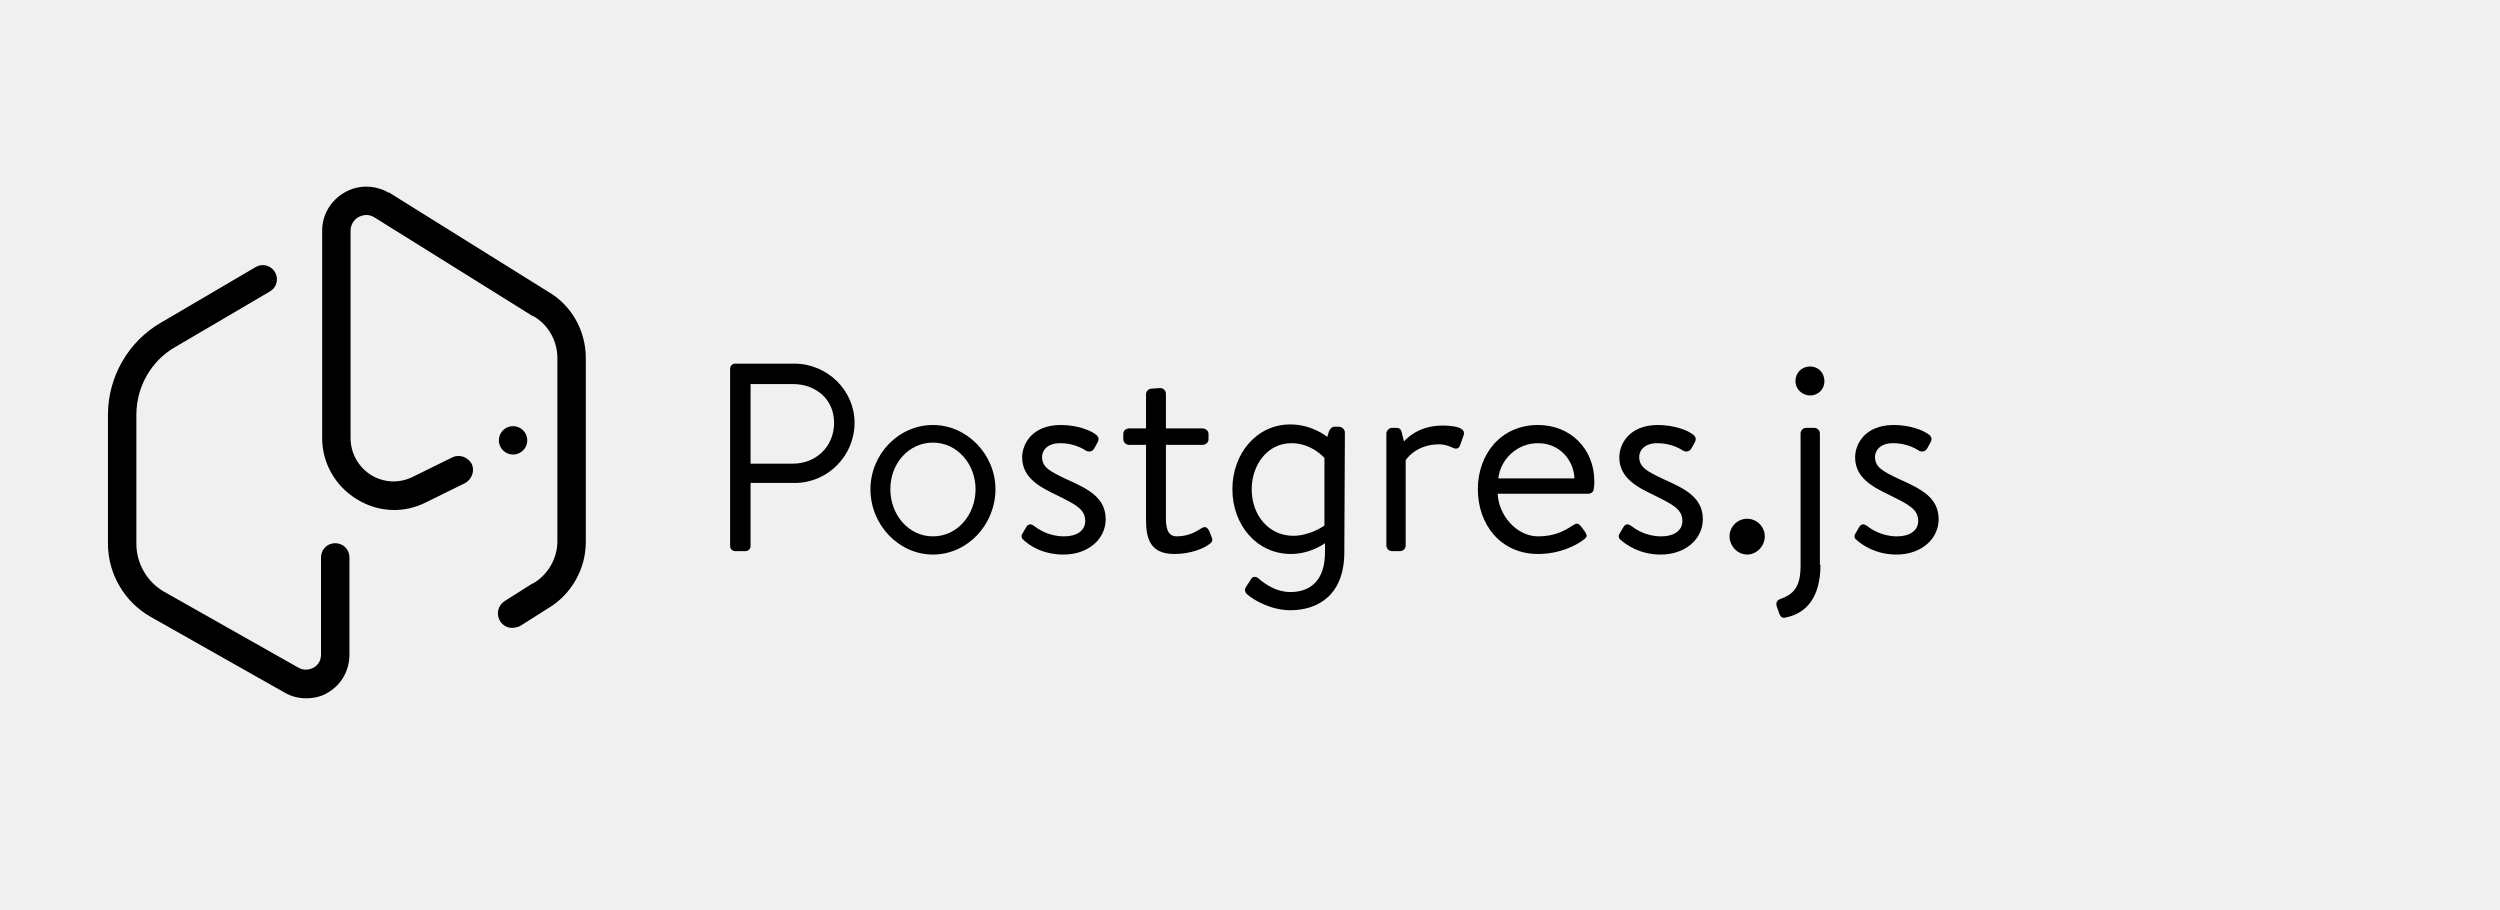
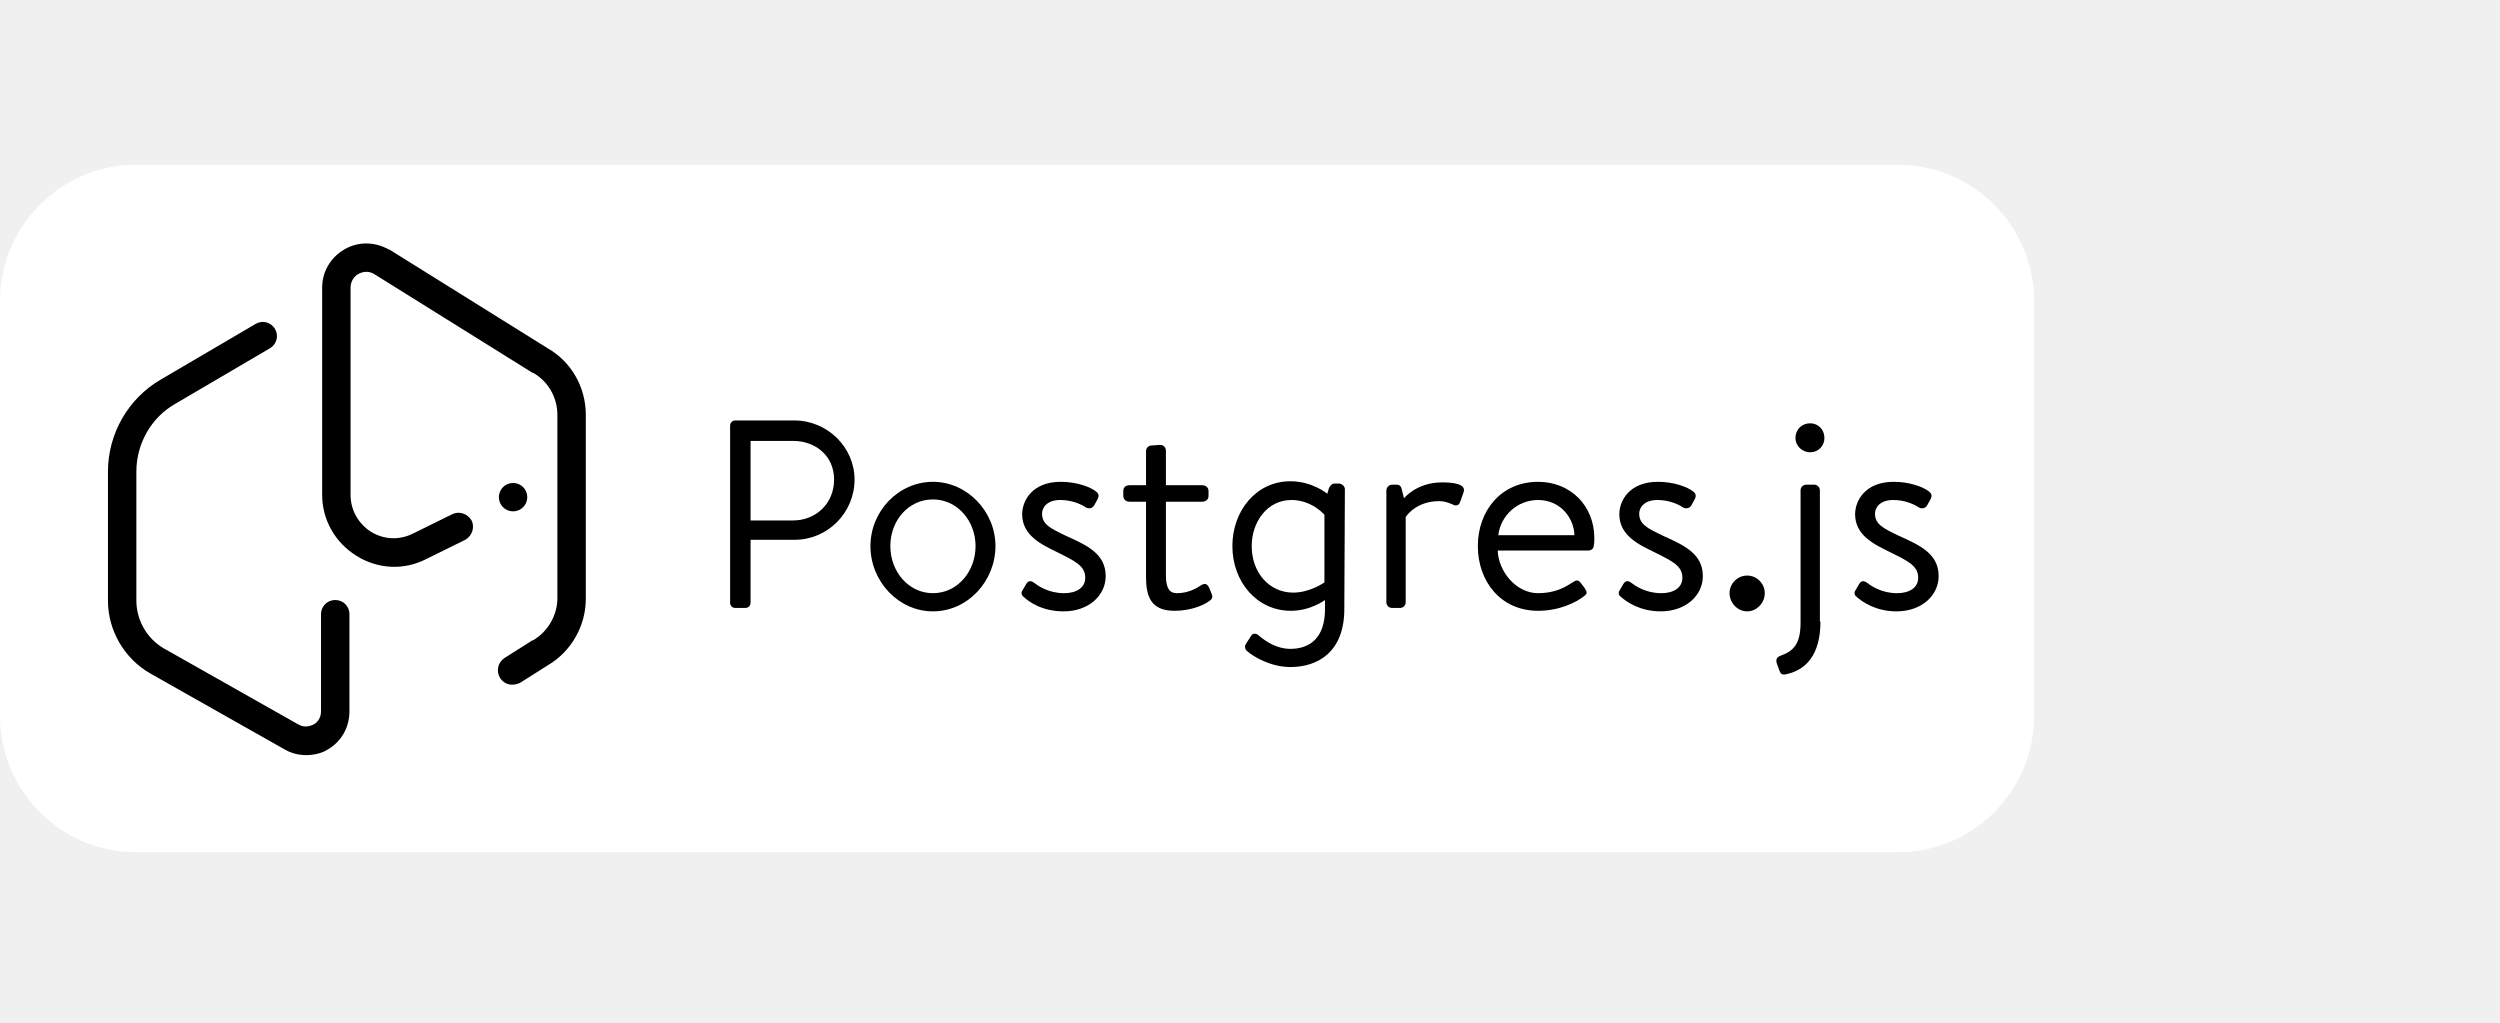
- <svg xmlns="http://www.w3.org/2000/svg" width="440" height="160" viewBox="0 0 440 160" fill="none">
-   <path d="M90.1 110.5C89.3 110.5 88.5 110.1 88 109.3C87.3 108.1 87.6 106.6 88.8 105.8L93.7 102.7H93.8C96.4 101.2 98.1 98.3 98.1 95.3V63C98.1 60 96.5 57.1 93.8 55.6C93.8 55.6 93.8 55.6 93.7 55.6L65.8 38.2C64.6 37.5 63.5 38 63.1 38.2C62.7 38.4 61.7 39.2 61.7 40.6V77.1C61.7 79.8 63.1 82.2 65.3 83.6C67.6 85 70.3 85.1 72.7 83.9L79.6 80.5C80.8 79.9 82.3 80.4 83 81.6C83.6 82.8 83.1 84.3 81.9 85L75 88.4C71.1 90.4 66.5 90.2 62.7 87.8C59 85.5 56.7 81.5 56.7 77.1V40.6C56.7 37.8 58.2 35.3 60.6 33.9C63 32.5 65.9 32.5 68.4 33.9C68.4 33.9 68.4 33.9 68.5 33.9L96.4 51.3C100.6 53.7 103.1 58.2 103.1 63V95.4C103.1 100.2 100.5 104.7 96.4 107.1L91.5 110.2C91 110.4 90.6 110.5 90.1 110.5Z" fill="black" />
-   <path d="M53.9 122.9C52.6 122.9 51.3 122.6 50.1 121.9L26.4 108.5C21.9 105.9 19 101 19 95.7V73C19 66.3 22.6 60.1 28.3 56.8L45 47C46.2 46.3 47.7 46.7 48.4 47.9C49.1 49.1 48.7 50.6 47.5 51.3L30.8 61.1C26.6 63.5 24 68.1 24 73V95.7C24 99.2 25.9 102.4 28.8 104.1L52.5 117.5C53.7 118.2 54.8 117.7 55.2 117.5C55.6 117.3 56.5 116.6 56.5 115.2V98.1C56.5 96.7 57.6 95.6 59 95.6C60.4 95.6 61.5 96.7 61.5 98.1V115.2C61.5 118 60.1 120.5 57.7 121.9C56.6 122.6 55.2 122.9 53.9 122.9Z" fill="black" />
-   <path d="M90.3 80C91.681 80 92.8 78.881 92.8 77.5C92.8 76.119 91.681 75 90.3 75C88.919 75 87.8 76.119 87.8 77.5C87.8 78.881 88.919 80 90.3 80Z" fill="black" />
-   <path d="M128.5 64.9C128.5 64.4 128.9 64 129.4 64H139.8C145.6 64 150.4 68.7 150.4 74.4C150.4 80.3 145.6 85 139.9 85H132.1V96.1C132.1 96.6 131.7 97 131.2 97H129.4C128.9 97 128.5 96.6 128.5 96.1V64.9V64.9ZM139.6 81.6C143.5 81.6 146.8 78.7 146.8 74.4C146.8 70.2 143.5 67.6 139.6 67.6H132.1V81.6H139.6Z" fill="black" />
-   <path d="M164.2 74.8C170.2 74.8 175.2 80 175.2 86.1C175.2 92.3 170.3 97.6 164.2 97.6C158.2 97.6 153.2 92.4 153.2 86.1C153.2 80 158.1 74.8 164.2 74.8ZM164.2 94.4C168.5 94.4 171.7 90.6 171.7 86.1C171.7 81.7 168.5 77.9 164.2 77.9C159.9 77.9 156.7 81.6 156.7 86.1C156.7 90.6 159.9 94.4 164.2 94.4Z" fill="black" />
-   <path d="M180 94.9C179.8 94.7 179.7 94.3 179.9 94L180.6 92.8C180.9 92.3 181.3 92.1 181.9 92.5C182.7 93.1 184.5 94.4 187.3 94.4C189.5 94.4 191 93.4 191 91.7C191 89.6 189.3 88.8 186.1 87.2C183.2 85.8 179.9 84.2 179.9 80.5C179.9 78.2 181.6 74.8 186.7 74.8C189.5 74.8 191.9 75.7 192.9 76.5C193.4 76.9 193.5 77.3 193.1 78L192.6 78.9C192.3 79.5 191.6 79.6 191.1 79.3C190.2 78.7 188.6 78 186.6 78C184.2 78 183.4 79.4 183.4 80.4C183.4 82.3 184.9 83 187.6 84.3C191.4 86 194.6 87.5 194.6 91.4C194.6 94.8 191.6 97.6 187.2 97.6C183.5 97.6 181.1 96 180 94.9Z" fill="black" />
-   <path d="M198.8 78.3C198.1 78.3 197.7 77.8 197.7 77.3V76.4C197.7 75.8 198.1 75.4 198.8 75.4H201.7V69.4C201.7 68.8 202.2 68.4 202.7 68.4L204.2 68.3C204.8 68.3 205.2 68.8 205.2 69.3V75.4H211.6C212.2 75.4 212.7 75.8 212.7 76.4V77.3C212.7 77.9 212.2 78.3 211.6 78.3H205.2V91.3C205.2 93.6 205.9 94.4 207.1 94.4C209.1 94.4 210.5 93.6 211.4 93C212.2 92.5 212.5 92.9 212.8 93.4L213.2 94.4C213.5 95.1 213.4 95.4 212.8 95.8C211.9 96.5 209.6 97.5 206.7 97.5C202.5 97.5 201.7 94.9 201.7 91.5V78.3H198.8Z" fill="black" />
-   <path d="M236.6 97.2C236.6 104.7 232 107.4 227.1 107.4C223.7 107.4 220.6 105.6 219.5 104.6C219.1 104.3 219 103.7 219.3 103.3L220.2 101.9C220.5 101.4 221.1 101.4 221.6 101.9C222.8 102.9 224.7 104.2 227.1 104.2C230.5 104.2 233.2 102.3 233.2 97.2V95.6C233.2 95.6 230.7 97.5 227.2 97.5C221.2 97.5 216.9 92.4 216.9 86.1C216.9 79.9 221.1 74.7 227.1 74.7C231 74.7 233.6 76.9 233.6 76.9L233.9 75.9C234.1 75.5 234.4 75.1 234.9 75.1H235.6C236.2 75.1 236.7 75.6 236.7 76.1L236.6 97.2ZM227.6 94.3C230.6 94.3 233.1 92.5 233.1 92.5V80.6C233.1 80.6 230.9 78 227.3 78C223 78 220.3 81.9 220.3 86.1C220.3 90.8 223.4 94.3 227.6 94.3Z" fill="black" />
-   <path d="M244 76.3C244 75.8 244.5 75.3 245 75.3H245.8C246.2 75.3 246.6 75.5 246.7 76.1L247.1 77.7C247.1 77.7 249.3 74.9 253.8 74.9C255.5 74.9 258.1 75.1 257.6 76.6L257 78.3C256.8 79 256.2 79.1 255.7 78.8C255.2 78.6 254.4 78.2 253.3 78.2C249.1 78.2 247.4 81 247.4 81V96C247.4 96.6 246.9 97 246.4 97H245C244.4 97 244 96.5 244 96V76.3Z" fill="black" />
-   <path d="M270.7 74.8C276.4 74.8 280.6 79 280.6 84.7C280.6 85.1 280.6 85.6 280.5 86C280.5 86.6 280 86.9 279.5 86.9H263.6C263.7 90.5 266.8 94.4 270.7 94.4C273.6 94.4 275.4 93.4 276.6 92.6C277.4 92.1 277.7 91.9 278.3 92.7L278.9 93.5C279.3 94.2 279.5 94.4 278.7 95C277.4 96 274.5 97.5 270.7 97.5C264.1 97.5 260.1 92.3 260.1 86.1C260.1 80 264.1 74.8 270.7 74.8ZM277.1 84.2C277 81 274.5 78 270.7 78C267 78 264.1 80.8 263.7 84.2H277.1Z" fill="black" />
-   <path d="M285.1 94.9C284.9 94.7 284.8 94.3 285 94L285.7 92.8C286 92.3 286.4 92.1 287 92.5C287.8 93.1 289.6 94.4 292.4 94.4C294.6 94.4 296.1 93.4 296.1 91.7C296.1 89.6 294.4 88.8 291.2 87.2C288.3 85.8 285 84.2 285 80.5C285 78.2 286.7 74.8 291.8 74.8C294.6 74.8 297 75.7 298 76.5C298.5 76.9 298.6 77.3 298.2 78L297.7 78.9C297.4 79.5 296.7 79.6 296.2 79.3C295.3 78.7 293.7 78 291.7 78C289.3 78 288.5 79.4 288.5 80.4C288.5 82.3 290 83 292.7 84.3C296.5 86 299.7 87.5 299.7 91.4C299.7 94.8 296.7 97.6 292.3 97.6C288.7 97.6 286.3 96 285.1 94.9Z" fill="black" />
-   <path d="M307.5 91.3C309.2 91.3 310.6 92.7 310.6 94.4C310.6 96.1 309.2 97.6 307.5 97.6C305.8 97.6 304.4 96.1 304.4 94.4C304.4 92.7 305.8 91.3 307.5 91.3Z" fill="black" />
-   <path d="M320.4 99.4C320.4 105.3 317.8 108 314.2 108.7C313.7 108.8 313.4 108.6 313.2 108.1L312.7 106.7C312.5 106 312.8 105.6 313.4 105.4C315.6 104.6 316.9 103.4 316.9 99.6V76.3C316.9 75.7 317.4 75.3 317.9 75.3H319.3C319.8 75.3 320.3 75.7 320.3 76.3V99.4H320.4ZM316 67.1C316 65.6 317.1 64.5 318.6 64.5C320 64.5 321.1 65.6 321.1 67.1C321.1 68.5 320 69.6 318.6 69.6C317.1 69.6 316 68.4 316 67.1Z" fill="black" />
-   <path d="M326.6 94.9C326.4 94.7 326.3 94.3 326.5 94L327.2 92.8C327.5 92.3 327.9 92.1 328.5 92.5C329.3 93.1 331.1 94.4 333.9 94.4C336.1 94.4 337.6 93.4 337.6 91.7C337.6 89.6 335.9 88.8 332.7 87.2C329.8 85.8 326.5 84.2 326.5 80.5C326.5 78.2 328.2 74.8 333.3 74.8C336.1 74.8 338.5 75.7 339.5 76.5C340 76.9 340.1 77.3 339.7 78L339.2 78.9C338.9 79.5 338.2 79.6 337.7 79.3C336.8 78.7 335.2 78 333.2 78C330.8 78 330 79.4 330 80.4C330 82.3 331.5 83 334.2 84.3C338 86 341.2 87.5 341.2 91.4C341.2 94.8 338.2 97.6 333.8 97.6C330.2 97.6 327.8 96 326.6 94.9Z" fill="black" />
+ <svg xmlns="http://www.w3.org/2000/svg" width="440" height="180" viewBox="0 0 440 180" fill="none">
+   <rect y="29" width="358" height="121" rx="24" fill="white" />
+   <path d="M90.1 120.5C89.3 120.5 88.5 120.1 88 119.3C87.3 118.1 87.6 116.6 88.8 115.8L93.7 112.7H93.8C96.4 111.2 98.1 108.3 98.1 105.3V73C98.1 70 96.5 67.1 93.8 65.6C93.8 65.6 93.8 65.6 93.7 65.6L65.8 48.2C64.6 47.5 63.5 48 63.1 48.2C62.7 48.4 61.7 49.2 61.7 50.6V87.1C61.7 89.8 63.1 92.2 65.3 93.6C67.6 95 70.3 95.1 72.7 93.9L79.6 90.5C80.8 89.9 82.3 90.4 83 91.6C83.6 92.8 83.1 94.3 81.9 95L75 98.4C71.1 100.4 66.5 100.2 62.7 97.8C59 95.5 56.7 91.5 56.7 87.1V50.6C56.7 47.8 58.2 45.3 60.6 43.9C63 42.5 65.9 42.5 68.4 43.9C68.4 43.9 68.4 43.9 68.5 43.9L96.4 61.3C100.6 63.7 103.1 68.2 103.1 73V105.4C103.1 110.2 100.5 114.7 96.4 117.1L91.5 120.2C91 120.4 90.6 120.5 90.1 120.5Z" fill="black" />
+   <path d="M53.9 132.9C52.6 132.9 51.3 132.6 50.1 131.9L26.4 118.5C21.9 115.9 19 111 19 105.7V83C19 76.3 22.6 70.1 28.3 66.8L45 57C46.2 56.3 47.7 56.7 48.4 57.9C49.1 59.1 48.7 60.6 47.5 61.3L30.8 71.1C26.6 73.5 24 78.1 24 83V105.7C24 109.2 25.9 112.4 28.8 114.1L52.5 127.5C53.7 128.2 54.8 127.7 55.2 127.5C55.6 127.3 56.5 126.6 56.5 125.2V108.1C56.5 106.7 57.6 105.6 59 105.6C60.4 105.6 61.5 106.7 61.5 108.1V125.2C61.5 128 60.1 130.5 57.7 131.9C56.6 132.6 55.2 132.9 53.9 132.9Z" fill="black" />
+   <path d="M90.3 90C91.681 90 92.8 88.881 92.8 87.5C92.8 86.119 91.681 85 90.3 85C88.919 85 87.8 86.119 87.8 87.5C87.8 88.881 88.919 90 90.3 90Z" fill="black" />
+   <path d="M128.5 74.9C128.5 74.4 128.9 74 129.4 74H139.8C145.6 74 150.4 78.7 150.4 84.4C150.4 90.3 145.6 95 139.9 95H132.1V106.1C132.1 106.6 131.7 107 131.2 107H129.4C128.9 107 128.5 106.6 128.5 106.1V74.9V74.9ZM139.6 91.6C143.5 91.6 146.8 88.7 146.8 84.4C146.8 80.2 143.5 77.6 139.6 77.6H132.1V91.6H139.6Z" fill="black" />
+   <path d="M164.2 84.8C170.2 84.8 175.2 90 175.2 96.1C175.2 102.3 170.3 107.6 164.2 107.6C158.2 107.6 153.2 102.4 153.2 96.1C153.2 90 158.1 84.8 164.2 84.8ZM164.2 104.4C168.5 104.4 171.7 100.6 171.7 96.1C171.7 91.7 168.5 87.9 164.2 87.9C159.9 87.9 156.7 91.6 156.7 96.1C156.7 100.6 159.9 104.4 164.2 104.4Z" fill="black" />
+   <path d="M180 104.9C179.8 104.7 179.7 104.3 179.9 104L180.6 102.8C180.9 102.3 181.3 102.1 181.9 102.5C182.7 103.1 184.5 104.4 187.3 104.4C189.5 104.4 191 103.4 191 101.7C191 99.6 189.3 98.8 186.1 97.2C183.2 95.8 179.9 94.2 179.9 90.5C179.9 88.2 181.6 84.8 186.7 84.8C189.5 84.8 191.9 85.7 192.9 86.5C193.4 86.9 193.5 87.3 193.1 88L192.6 88.9C192.3 89.5 191.6 89.6 191.1 89.3C190.2 88.7 188.6 88 186.6 88C184.2 88 183.4 89.4 183.4 90.4C183.4 92.3 184.9 93 187.6 94.3C191.4 96 194.6 97.5 194.6 101.4C194.6 104.8 191.6 107.6 187.2 107.6C183.5 107.6 181.1 106 180 104.9Z" fill="black" />
+   <path d="M198.8 88.3C198.1 88.3 197.7 87.8 197.7 87.3V86.4C197.7 85.8 198.1 85.4 198.8 85.4H201.7V79.4C201.7 78.8 202.2 78.4 202.7 78.4L204.2 78.3C204.8 78.3 205.2 78.8 205.2 79.3V85.4H211.6C212.2 85.4 212.7 85.8 212.7 86.4V87.3C212.7 87.9 212.2 88.3 211.6 88.3H205.2V101.3C205.2 103.6 205.9 104.4 207.1 104.4C209.1 104.4 210.5 103.6 211.4 103C212.2 102.5 212.5 102.9 212.8 103.4L213.2 104.4C213.5 105.1 213.4 105.4 212.8 105.8C211.9 106.5 209.6 107.5 206.7 107.5C202.5 107.5 201.7 104.9 201.7 101.5V88.3H198.8Z" fill="black" />
+   <path d="M236.6 107.2C236.6 114.7 232 117.4 227.1 117.4C223.7 117.4 220.6 115.6 219.5 114.6C219.1 114.3 219 113.7 219.3 113.3L220.2 111.9C220.5 111.4 221.1 111.4 221.6 111.9C222.8 112.9 224.7 114.2 227.1 114.2C230.5 114.2 233.2 112.3 233.2 107.2V105.6C233.2 105.6 230.7 107.5 227.2 107.5C221.2 107.5 216.9 102.4 216.9 96.1C216.9 89.9 221.1 84.7 227.1 84.7C231 84.7 233.6 86.9 233.6 86.9L233.9 85.9C234.1 85.5 234.4 85.1 234.9 85.1H235.6C236.2 85.1 236.7 85.6 236.7 86.1L236.6 107.2ZM227.6 104.3C230.6 104.3 233.1 102.5 233.1 102.5V90.6C233.1 90.6 230.9 88 227.3 88C223 88 220.3 91.9 220.3 96.1C220.3 100.8 223.4 104.3 227.6 104.3Z" fill="black" />
+   <path d="M244 86.3C244 85.8 244.5 85.3 245 85.3H245.8C246.2 85.3 246.6 85.5 246.7 86.1L247.1 87.7C247.1 87.7 249.3 84.9 253.8 84.9C255.5 84.9 258.1 85.1 257.6 86.6L257 88.3C256.8 89 256.2 89.1 255.7 88.8C255.2 88.6 254.4 88.2 253.3 88.2C249.1 88.2 247.4 91 247.4 91V106C247.4 106.6 246.9 107 246.4 107H245C244.4 107 244 106.5 244 106V86.3Z" fill="black" />
+   <path d="M270.7 84.8C276.4 84.8 280.6 89 280.6 94.7C280.6 95.1 280.6 95.6 280.5 96C280.5 96.6 280 96.9 279.5 96.9H263.6C263.7 100.5 266.8 104.4 270.7 104.4C273.6 104.4 275.4 103.4 276.6 102.6C277.4 102.1 277.7 101.9 278.3 102.7L278.9 103.5C279.3 104.2 279.5 104.4 278.7 105C277.4 106 274.5 107.5 270.7 107.5C264.1 107.5 260.1 102.3 260.1 96.1C260.1 90 264.1 84.8 270.7 84.8ZM277.1 94.2C277 91 274.5 88 270.7 88C267 88 264.1 90.8 263.7 94.2H277.1Z" fill="black" />
+   <path d="M285.1 104.9C284.9 104.7 284.8 104.3 285 104L285.7 102.8C286 102.3 286.4 102.1 287 102.5C287.8 103.1 289.6 104.4 292.4 104.4C294.6 104.4 296.1 103.4 296.1 101.7C296.1 99.6 294.4 98.8 291.2 97.2C288.3 95.8 285 94.2 285 90.5C285 88.2 286.7 84.8 291.8 84.8C294.6 84.8 297 85.7 298 86.5C298.5 86.9 298.6 87.3 298.2 88L297.7 88.9C297.4 89.5 296.7 89.6 296.2 89.3C295.3 88.7 293.7 88 291.7 88C289.3 88 288.5 89.4 288.5 90.4C288.5 92.3 290 93 292.7 94.3C296.5 96 299.7 97.5 299.7 101.4C299.7 104.8 296.7 107.6 292.3 107.6C288.7 107.6 286.3 106 285.1 104.9Z" fill="black" />
+   <path d="M307.5 101.3C309.2 101.3 310.6 102.7 310.6 104.4C310.6 106.1 309.2 107.6 307.5 107.6C305.8 107.6 304.4 106.1 304.4 104.4C304.4 102.7 305.8 101.3 307.5 101.3Z" fill="black" />
+   <path d="M320.4 109.4C320.4 115.3 317.8 118 314.2 118.7C313.7 118.8 313.4 118.6 313.2 118.1L312.7 116.7C312.5 116 312.8 115.6 313.4 115.4C315.6 114.6 316.9 113.4 316.9 109.6V86.3C316.9 85.7 317.4 85.3 317.9 85.3H319.3C319.8 85.3 320.3 85.7 320.3 86.3V109.4H320.4ZM316 77.1C316 75.6 317.1 74.5 318.6 74.5C320 74.5 321.1 75.6 321.1 77.1C321.1 78.5 320 79.6 318.6 79.6C317.1 79.6 316 78.4 316 77.1Z" fill="black" />
+   <path d="M326.6 104.9C326.4 104.7 326.3 104.3 326.5 104L327.2 102.8C327.5 102.3 327.9 102.1 328.5 102.5C329.3 103.1 331.1 104.4 333.9 104.4C336.1 104.4 337.6 103.4 337.6 101.7C337.6 99.6 335.9 98.8 332.7 97.2C329.8 95.8 326.5 94.2 326.5 90.5C326.5 88.2 328.2 84.8 333.3 84.8C336.1 84.8 338.5 85.7 339.5 86.5C340 86.9 340.1 87.3 339.7 88L339.2 88.9C338.9 89.5 338.2 89.6 337.7 89.3C336.8 88.7 335.2 88 333.2 88C330.8 88 330 89.4 330 90.4C330 92.3 331.5 93 334.2 94.3C338 96 341.2 97.5 341.2 101.4C341.2 104.8 338.2 107.6 333.8 107.6C330.2 107.6 327.8 106 326.6 104.9Z" fill="black" />
</svg>
